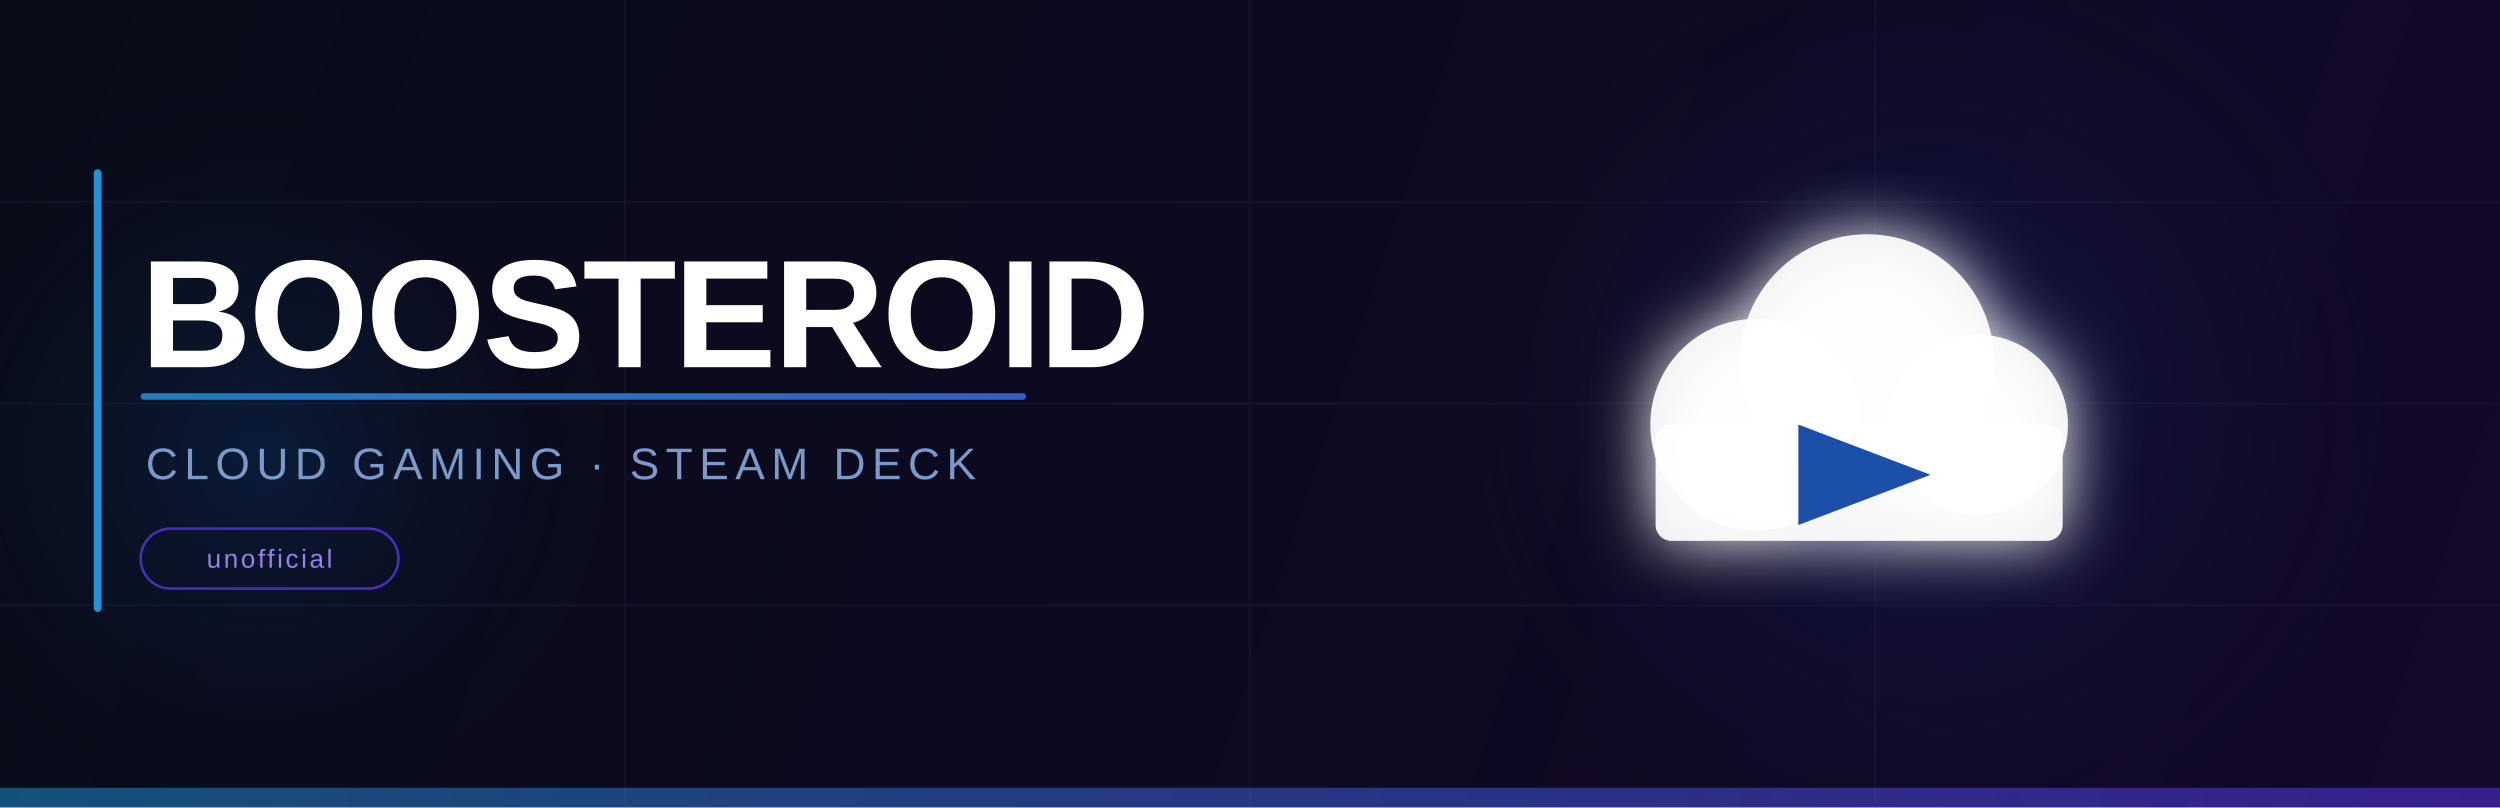
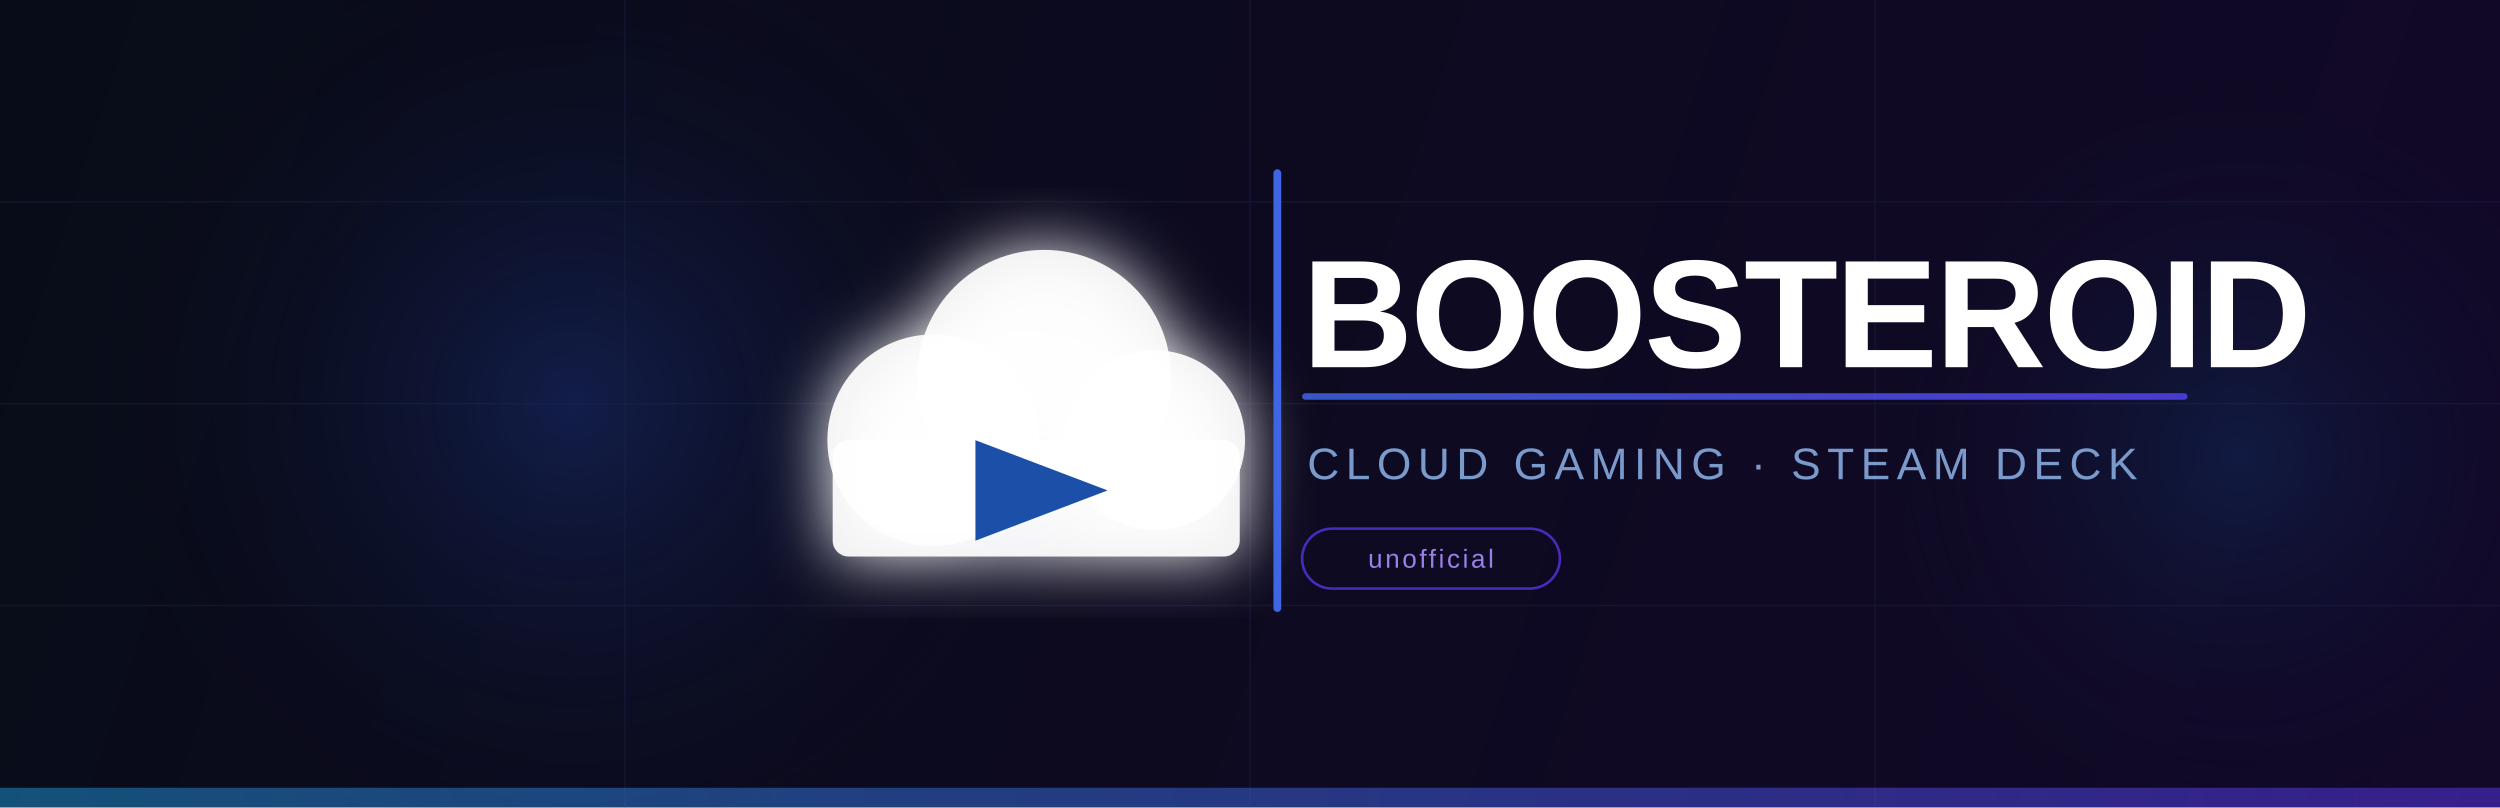
<svg xmlns="http://www.w3.org/2000/svg" width="1920" height="620" viewBox="0 0 1920 620">
  <defs>
    <linearGradient id="bg" x1="0" y1="0" x2="1920" y2="620" gradientUnits="userSpaceOnUse">
      <stop offset="0" stop-color="#080c18" />
      <stop offset="1" stop-color="#120828" />
    </linearGradient>
    <linearGradient id="accent" x1="0" y1="0" x2="1920" y2="0" gradientUnits="userSpaceOnUse">
      <stop offset="0" stop-color="#2096D9" />
      <stop offset="1" stop-color="#5C35EE" />
    </linearGradient>
    <linearGradient id="cloudGrad" x1="0" y1="0" x2="256" y2="256" gradientUnits="userSpaceOnUse">
      <stop stop-color="#2096D9" />
      <stop offset="1" stop-color="#5C35EE" />
    </linearGradient>
-     <radialGradient id="rightGlow" cx="1480" cy="310" r="380" gradientUnits="userSpaceOnUse">
+     <radialGradient id="leftGlow" cx="440" cy="310" r="380" gradientUnits="userSpaceOnUse">
      <stop offset="0" stop-color="#2040a0" stop-opacity="0.35" />
      <stop offset="1" stop-color="#080c18" stop-opacity="0" />
    </radialGradient>
-     <radialGradient id="leftGlow" cx="200" cy="350" r="300" gradientUnits="userSpaceOnUse">
+     <radialGradient id="rightGlow" cx="1720" cy="350" r="300" gradientUnits="userSpaceOnUse">
      <stop offset="0" stop-color="#1060b0" stop-opacity="0.2" />
      <stop offset="1" stop-color="#080c18" stop-opacity="0" />
    </radialGradient>
    <filter id="softglow" x="-20%" y="-20%" width="140%" height="140%">
      <feGaussianBlur stdDeviation="12" result="blur" />
      <feMerge>
        <feMergeNode in="blur" />
        <feMergeNode in="SourceGraphic" />
      </feMerge>
    </filter>
  </defs>
  <rect width="1920" height="620" fill="url(#bg)" />
+   <rect width="1920" height="620" fill="url(#leftGlow)" />
  <rect width="1920" height="620" fill="url(#rightGlow)" />
-   <rect width="1920" height="620" fill="url(#leftGlow)" />
  <g stroke="#1a2a50" stroke-width="1" opacity="0.4">
    <line x1="0" y1="155" x2="1920" y2="155" />
    <line x1="0" y1="310" x2="1920" y2="310" />
    <line x1="0" y1="465" x2="1920" y2="465" />
    <line x1="480" y1="0" x2="480" y2="620" />
    <line x1="960" y1="0" x2="960" y2="620" />
    <line x1="1440" y1="0" x2="1440" y2="620" />
  </g>
-   <g transform="translate(1170, 50) scale(2.03)" filter="url(#softglow)">
+   <g transform="translate(538, 62) scale(2.03)" filter="url(#softglow)">
    <circle cx="88" cy="136" r="40" fill="white" opacity="0.92" />
    <circle cx="130" cy="112" r="48" fill="white" opacity="0.92" />
    <circle cx="172" cy="136" r="34" fill="white" opacity="0.92" />
    <rect x="50" y="136" width="154" height="44" rx="6" fill="white" opacity="0.92" />
    <polygon points="104,136 104,174 154,155" fill="#1a4fa8" />
  </g>
-   <rect x="72" y="130" width="6" height="340" rx="3" fill="url(#accent)" />
-   <text x="108" y="282" font-family="'Arial Black', 'Arial Bold', Arial, sans-serif" font-size="118" font-weight="900" fill="white" letter-spacing="-2">BOOSTEROID</text>
-   <rect x="108" y="302" width="680" height="5" rx="2.5" fill="url(#accent)" opacity="0.85" />
-   <text x="112" y="368" font-family="Arial, sans-serif" font-size="34" font-weight="400" fill="#7a9acc" letter-spacing="5">CLOUD GAMING  ·  STEAM DECK</text>
-   <rect x="108" y="406" width="198" height="46" rx="23" fill="none" stroke="#5C35EE" stroke-width="2" opacity="0.75" />
-   <text x="207" y="436" font-family="Arial, sans-serif" font-size="20" fill="#9980e8" text-anchor="middle" letter-spacing="2">unofficial</text>
+   <rect x="978" y="130" width="6" height="340" rx="3" fill="url(#accent)" />
+   <text x="1000" y="282" font-family="'Arial Black', 'Arial Bold', Arial, sans-serif" font-size="118" font-weight="900" fill="white" letter-spacing="-2">BOOSTEROID</text>
+   <rect x="1000" y="302" width="680" height="5" rx="2.5" fill="url(#accent)" opacity="0.85" />
+   <text x="1004" y="368" font-family="Arial, sans-serif" font-size="34" font-weight="400" fill="#7a9acc" letter-spacing="5">CLOUD GAMING  ·  STEAM DECK</text>
+   <rect x="1000" y="406" width="198" height="46" rx="23" fill="none" stroke="#5C35EE" stroke-width="2" opacity="0.75" />
+   <text x="1099" y="436" font-family="Arial, sans-serif" font-size="20" fill="#9980e8" text-anchor="middle" letter-spacing="2">unofficial</text>
  <rect x="0" y="605" width="1920" height="15" fill="url(#accent)" opacity="0.5" />
</svg>
